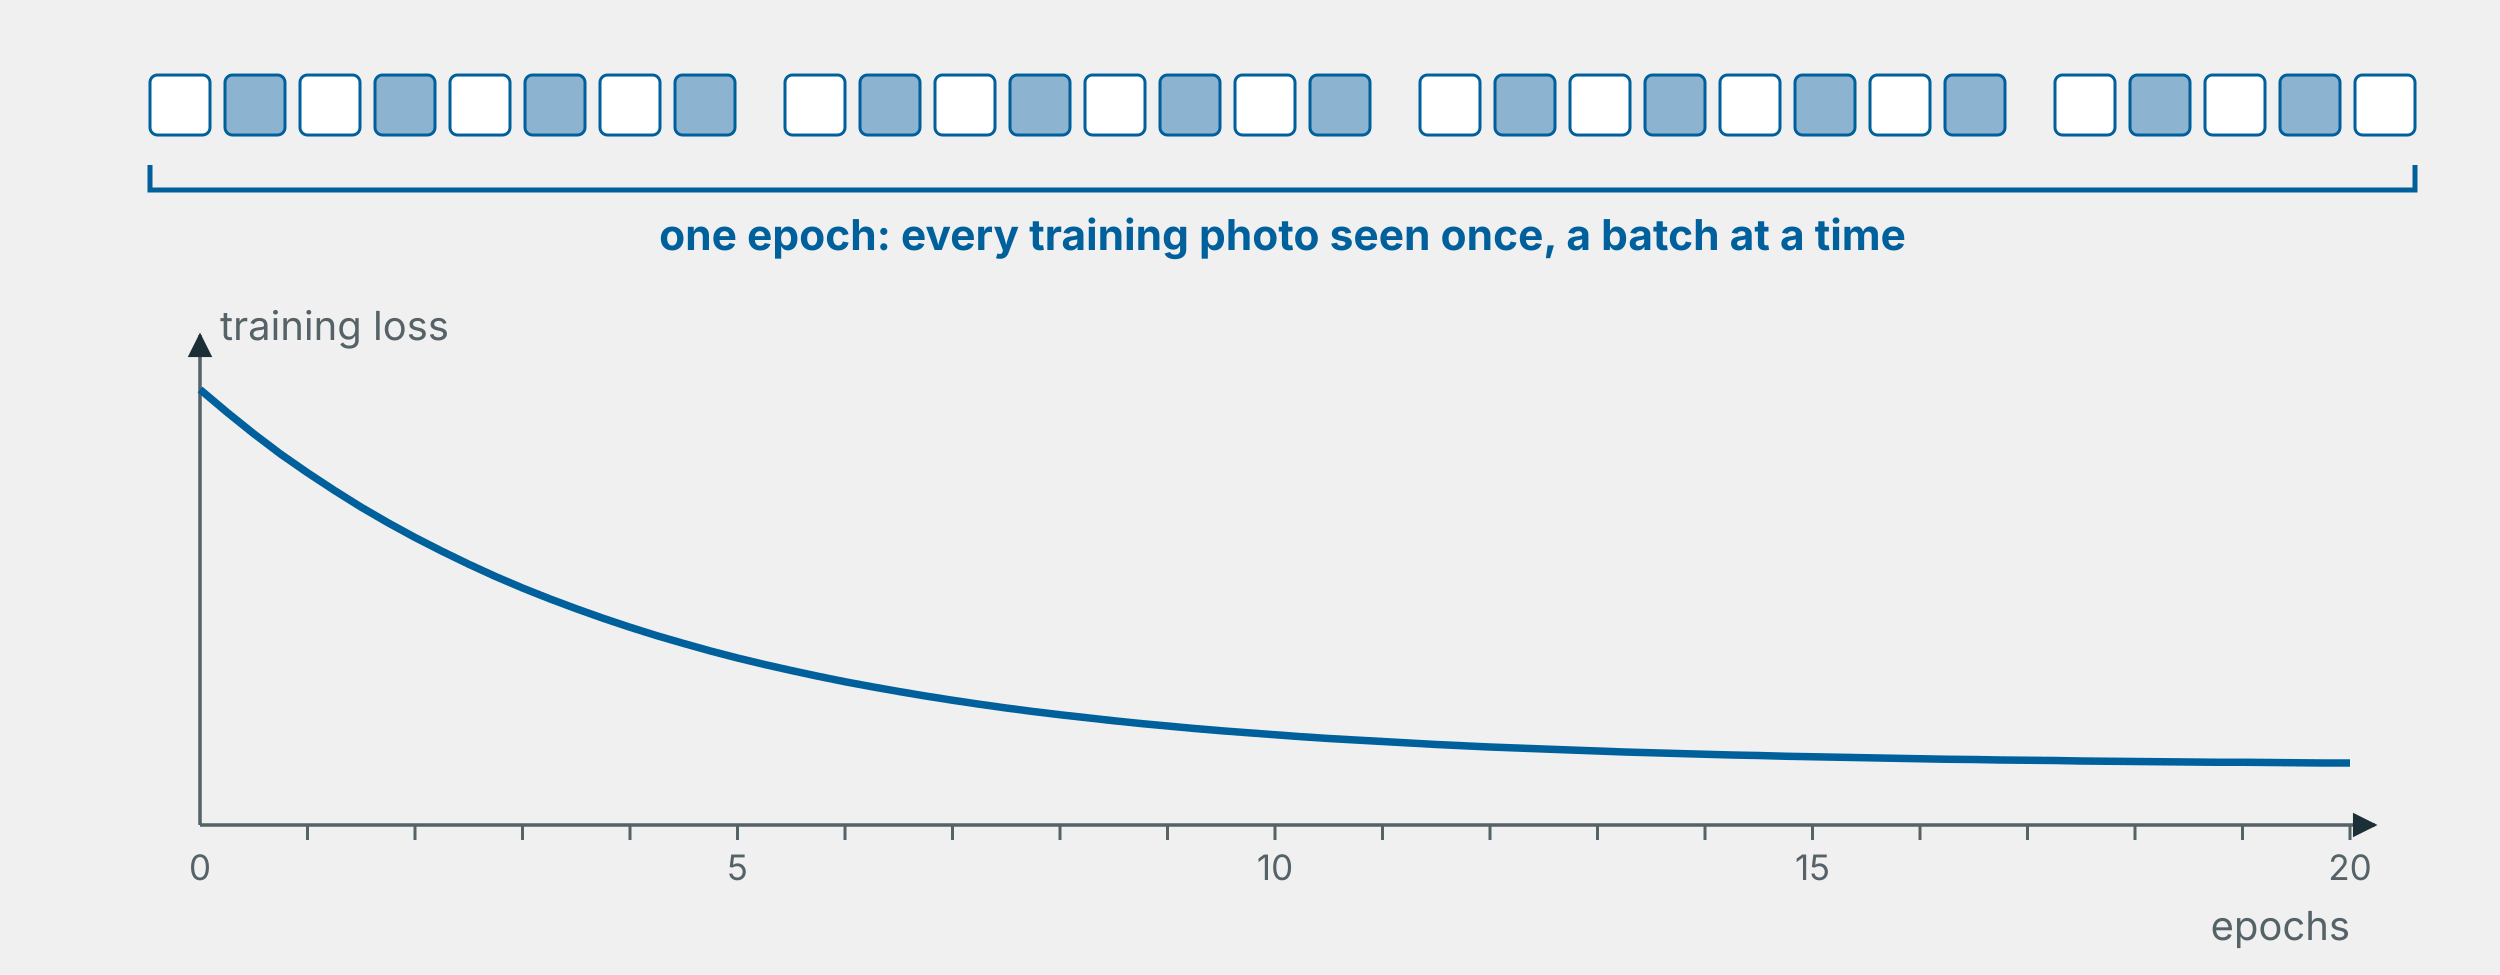
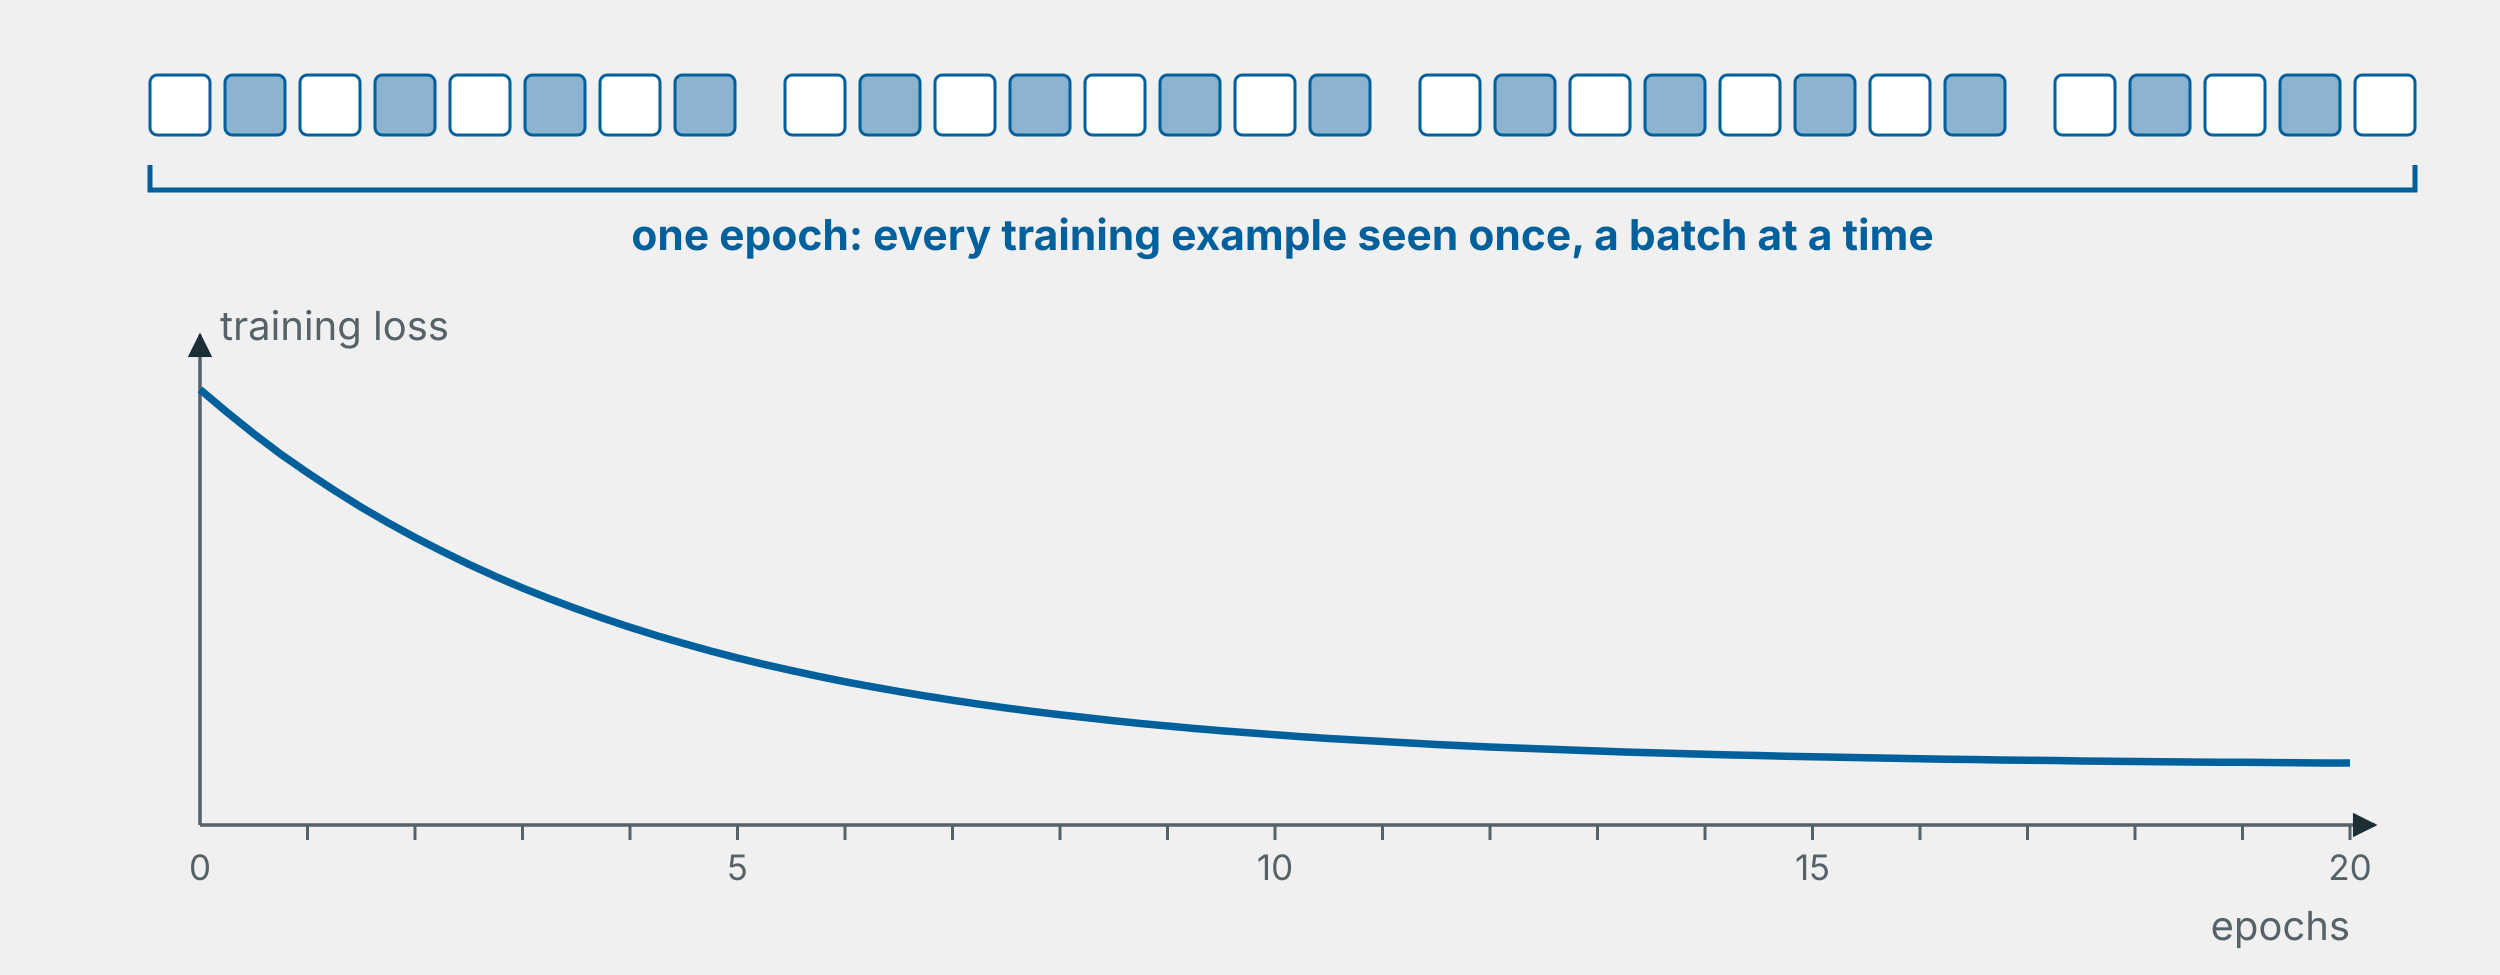
<svg xmlns="http://www.w3.org/2000/svg" viewBox="0 0 1000 390" font-family="Inter, Arimo, Helvetica, sans-serif">
  <defs>
    <marker id="ah" viewBox="0 0 10 10" refX="9" refY="5" markerWidth="7" markerHeight="7" orient="auto-start-reverse">
      <path d="M0,0 L10,5 L0,10 z" fill="#1c2e36" />
    </marker>
    <marker id="ahA" viewBox="0 0 10 10" refX="9" refY="5" markerWidth="7" markerHeight="7" orient="auto-start-reverse">
      <path class="accent-fill" d="M0,0 L10,5 L0,10 z" fill="#00609c" />
    </marker>
  </defs>
  <g data-step="1">
    <rect class="accent-stroke" x="60" y="30" width="24" height="24" rx="3" fill="#ffffff" stroke="#00609c" stroke-width="1.2" />
    <rect class="accent-a-light-fill accent-stroke" x="90" y="30" width="24" height="24" rx="3" fill="#8cb3cf" stroke="#00609c" stroke-width="1.2" />
    <rect class="accent-stroke" x="120" y="30" width="24" height="24" rx="3" fill="#ffffff" stroke="#00609c" stroke-width="1.2" />
    <rect class="accent-a-light-fill accent-stroke" x="150" y="30" width="24" height="24" rx="3" fill="#8cb3cf" stroke="#00609c" stroke-width="1.2" />
    <rect class="accent-stroke" x="180" y="30" width="24" height="24" rx="3" fill="#ffffff" stroke="#00609c" stroke-width="1.2" />
    <rect class="accent-a-light-fill accent-stroke" x="210" y="30" width="24" height="24" rx="3" fill="#8cb3cf" stroke="#00609c" stroke-width="1.2" />
    <rect class="accent-stroke" x="240" y="30" width="24" height="24" rx="3" fill="#ffffff" stroke="#00609c" stroke-width="1.2" />
    <rect class="accent-a-light-fill accent-stroke" x="270" y="30" width="24" height="24" rx="3" fill="#8cb3cf" stroke="#00609c" stroke-width="1.2" />
    <rect class="accent-stroke" x="314" y="30" width="24" height="24" rx="3" fill="#ffffff" stroke="#00609c" stroke-width="1.2" />
    <rect class="accent-a-light-fill accent-stroke" x="344" y="30" width="24" height="24" rx="3" fill="#8cb3cf" stroke="#00609c" stroke-width="1.2" />
    <rect class="accent-stroke" x="374" y="30" width="24" height="24" rx="3" fill="#ffffff" stroke="#00609c" stroke-width="1.2" />
    <rect class="accent-a-light-fill accent-stroke" x="404" y="30" width="24" height="24" rx="3" fill="#8cb3cf" stroke="#00609c" stroke-width="1.2" />
    <rect class="accent-stroke" x="434" y="30" width="24" height="24" rx="3" fill="#ffffff" stroke="#00609c" stroke-width="1.2" />
    <rect class="accent-a-light-fill accent-stroke" x="464" y="30" width="24" height="24" rx="3" fill="#8cb3cf" stroke="#00609c" stroke-width="1.2" />
    <rect class="accent-stroke" x="494" y="30" width="24" height="24" rx="3" fill="#ffffff" stroke="#00609c" stroke-width="1.2" />
    <rect class="accent-a-light-fill accent-stroke" x="524" y="30" width="24" height="24" rx="3" fill="#8cb3cf" stroke="#00609c" stroke-width="1.2" />
    <rect class="accent-stroke" x="568" y="30" width="24" height="24" rx="3" fill="#ffffff" stroke="#00609c" stroke-width="1.2" />
    <rect class="accent-a-light-fill accent-stroke" x="598" y="30" width="24" height="24" rx="3" fill="#8cb3cf" stroke="#00609c" stroke-width="1.2" />
    <rect class="accent-stroke" x="628" y="30" width="24" height="24" rx="3" fill="#ffffff" stroke="#00609c" stroke-width="1.2" />
    <rect class="accent-a-light-fill accent-stroke" x="658" y="30" width="24" height="24" rx="3" fill="#8cb3cf" stroke="#00609c" stroke-width="1.2" />
    <rect class="accent-stroke" x="688" y="30" width="24" height="24" rx="3" fill="#ffffff" stroke="#00609c" stroke-width="1.2" />
    <rect class="accent-a-light-fill accent-stroke" x="718" y="30" width="24" height="24" rx="3" fill="#8cb3cf" stroke="#00609c" stroke-width="1.2" />
    <rect class="accent-stroke" x="748" y="30" width="24" height="24" rx="3" fill="#ffffff" stroke="#00609c" stroke-width="1.2" />
    <rect class="accent-a-light-fill accent-stroke" x="778" y="30" width="24" height="24" rx="3" fill="#8cb3cf" stroke="#00609c" stroke-width="1.2" />
    <rect class="accent-stroke" x="822" y="30" width="24" height="24" rx="3" fill="#ffffff" stroke="#00609c" stroke-width="1.2" />
    <rect class="accent-a-light-fill accent-stroke" x="852" y="30" width="24" height="24" rx="3" fill="#8cb3cf" stroke="#00609c" stroke-width="1.2" />
    <rect class="accent-stroke" x="882" y="30" width="24" height="24" rx="3" fill="#ffffff" stroke="#00609c" stroke-width="1.2" />
    <rect class="accent-a-light-fill accent-stroke" x="912" y="30" width="24" height="24" rx="3" fill="#8cb3cf" stroke="#00609c" stroke-width="1.2" />
    <rect class="accent-stroke" x="942" y="30" width="24" height="24" rx="3" fill="#ffffff" stroke="#00609c" stroke-width="1.2" />
    <path class="accent-stroke" d="M 60 66 L 60 76 L 966 76 L 966 66" fill="none" stroke="#00609c" stroke-width="2" marker-end="url(#)" />
-     <text class="accent-fill" x="513" y="100" font-size="17" font-weight="bold" text-anchor="middle" fill="#00609c">one epoch: every training photo seen once, a batch at a time</text>
+     <text class="accent-fill" x="513" y="100" font-size="17" font-weight="bold" text-anchor="middle" fill="#00609c">one epoch: every training example seen once, a batch at a time</text>
  </g>
  <g data-step="2">
    <line x1="80" y1="330" x2="950" y2="330" stroke="#556268" stroke-width="1.4" marker-end="url(#ah)" />
    <line x1="80" y1="330" x2="80" y2="134" stroke="#556268" stroke-width="1.4" marker-end="url(#ah)" />
    <text x="940" y="376" font-size="16" font-weight="normal" text-anchor="end" fill="#556268">epochs</text>
    <text x="88" y="136" font-size="16" font-weight="normal" text-anchor="start" fill="#556268">training loss</text>
    <text x="80.0" y="352" font-size="14" font-weight="normal" text-anchor="middle" fill="#556268">0</text>
    <text x="295.0" y="352" font-size="14" font-weight="normal" text-anchor="middle" fill="#556268">5</text>
    <text x="510.0" y="352" font-size="14" font-weight="normal" text-anchor="middle" fill="#556268">10</text>
    <text x="725.0" y="352" font-size="14" font-weight="normal" text-anchor="middle" fill="#556268">15</text>
    <text x="940.0" y="352" font-size="14" font-weight="normal" text-anchor="middle" fill="#556268">20</text>
    <line x1="123.0" y1="330" x2="123.0" y2="336" stroke="#556268" stroke-width="1.2" />
    <line x1="166.0" y1="330" x2="166.0" y2="336" stroke="#556268" stroke-width="1.2" />
    <line x1="209.0" y1="330" x2="209.0" y2="336" stroke="#556268" stroke-width="1.2" />
    <line x1="252.0" y1="330" x2="252.0" y2="336" stroke="#556268" stroke-width="1.2" />
    <line x1="295.0" y1="330" x2="295.0" y2="336" stroke="#556268" stroke-width="1.2" />
    <line x1="338.0" y1="330" x2="338.0" y2="336" stroke="#556268" stroke-width="1.2" />
    <line x1="381.0" y1="330" x2="381.0" y2="336" stroke="#556268" stroke-width="1.2" />
    <line x1="424.0" y1="330" x2="424.0" y2="336" stroke="#556268" stroke-width="1.2" />
    <line x1="467.0" y1="330" x2="467.0" y2="336" stroke="#556268" stroke-width="1.2" />
    <line x1="510.0" y1="330" x2="510.0" y2="336" stroke="#556268" stroke-width="1.2" />
    <line x1="553.0" y1="330" x2="553.0" y2="336" stroke="#556268" stroke-width="1.2" />
    <line x1="596.0" y1="330" x2="596.0" y2="336" stroke="#556268" stroke-width="1.2" />
    <line x1="639.0" y1="330" x2="639.0" y2="336" stroke="#556268" stroke-width="1.2" />
    <line x1="682.0" y1="330" x2="682.0" y2="336" stroke="#556268" stroke-width="1.2" />
    <line x1="725.0" y1="330" x2="725.0" y2="336" stroke="#556268" stroke-width="1.2" />
    <line x1="768.0" y1="330" x2="768.0" y2="336" stroke="#556268" stroke-width="1.2" />
    <line x1="811.0" y1="330" x2="811.0" y2="336" stroke="#556268" stroke-width="1.2" />
    <line x1="854.0" y1="330" x2="854.0" y2="336" stroke="#556268" stroke-width="1.2" />
    <line x1="897.0" y1="330" x2="897.0" y2="336" stroke="#556268" stroke-width="1.2" />
    <line x1="940.0" y1="330" x2="940.0" y2="336" stroke="#556268" stroke-width="1.2" />
    <polyline class="accent-stroke" points="80.0,155.8 90.8,164.9 101.5,173.5 112.2,181.6 123.0,189.1 133.8,196.2 144.5,202.9 155.2,209.1 166.0,215.0 176.8,220.5 187.5,225.7 198.2,230.6 209.0,235.2 219.8,239.5 230.5,243.5 241.2,247.3 252.0,250.9 262.8,254.3 273.5,257.4 284.2,260.4 295.0,263.2 305.8,265.8 316.5,268.2 327.2,270.5 338.0,272.7 348.8,274.7 359.5,276.6 370.2,278.4 381.0,280.1 391.8,281.7 402.5,283.2 413.2,284.6 424.0,285.9 434.8,287.1 445.5,288.3 456.2,289.4 467.0,290.4 477.8,291.4 488.5,292.3 499.2,293.1 510.0,293.9 520.8,294.7 531.5,295.4 542.2,296.0 553.0,296.6 563.8,297.2 574.5,297.8 585.2,298.3 596.0,298.8 606.8,299.2 617.5,299.6 628.2,300.0 639.0,300.4 649.8,300.8 660.5,301.1 671.2,301.4 682.0,301.7 692.8,302.0 703.5,302.2 714.2,302.5 725.0,302.7 735.8,302.9 746.5,303.1 757.2,303.3 768.0,303.5 778.8,303.7 789.5,303.8 800.2,304.0 811.0,304.1 821.8,304.2 832.5,304.4 843.2,304.5 854.0,304.6 864.8,304.7 875.5,304.8 886.2,304.9 897.0,304.9 907.8,305.0 918.5,305.1 929.2,305.2 940.0,305.2" fill="none" stroke="#00609c" stroke-width="3" />
  </g>
</svg>
